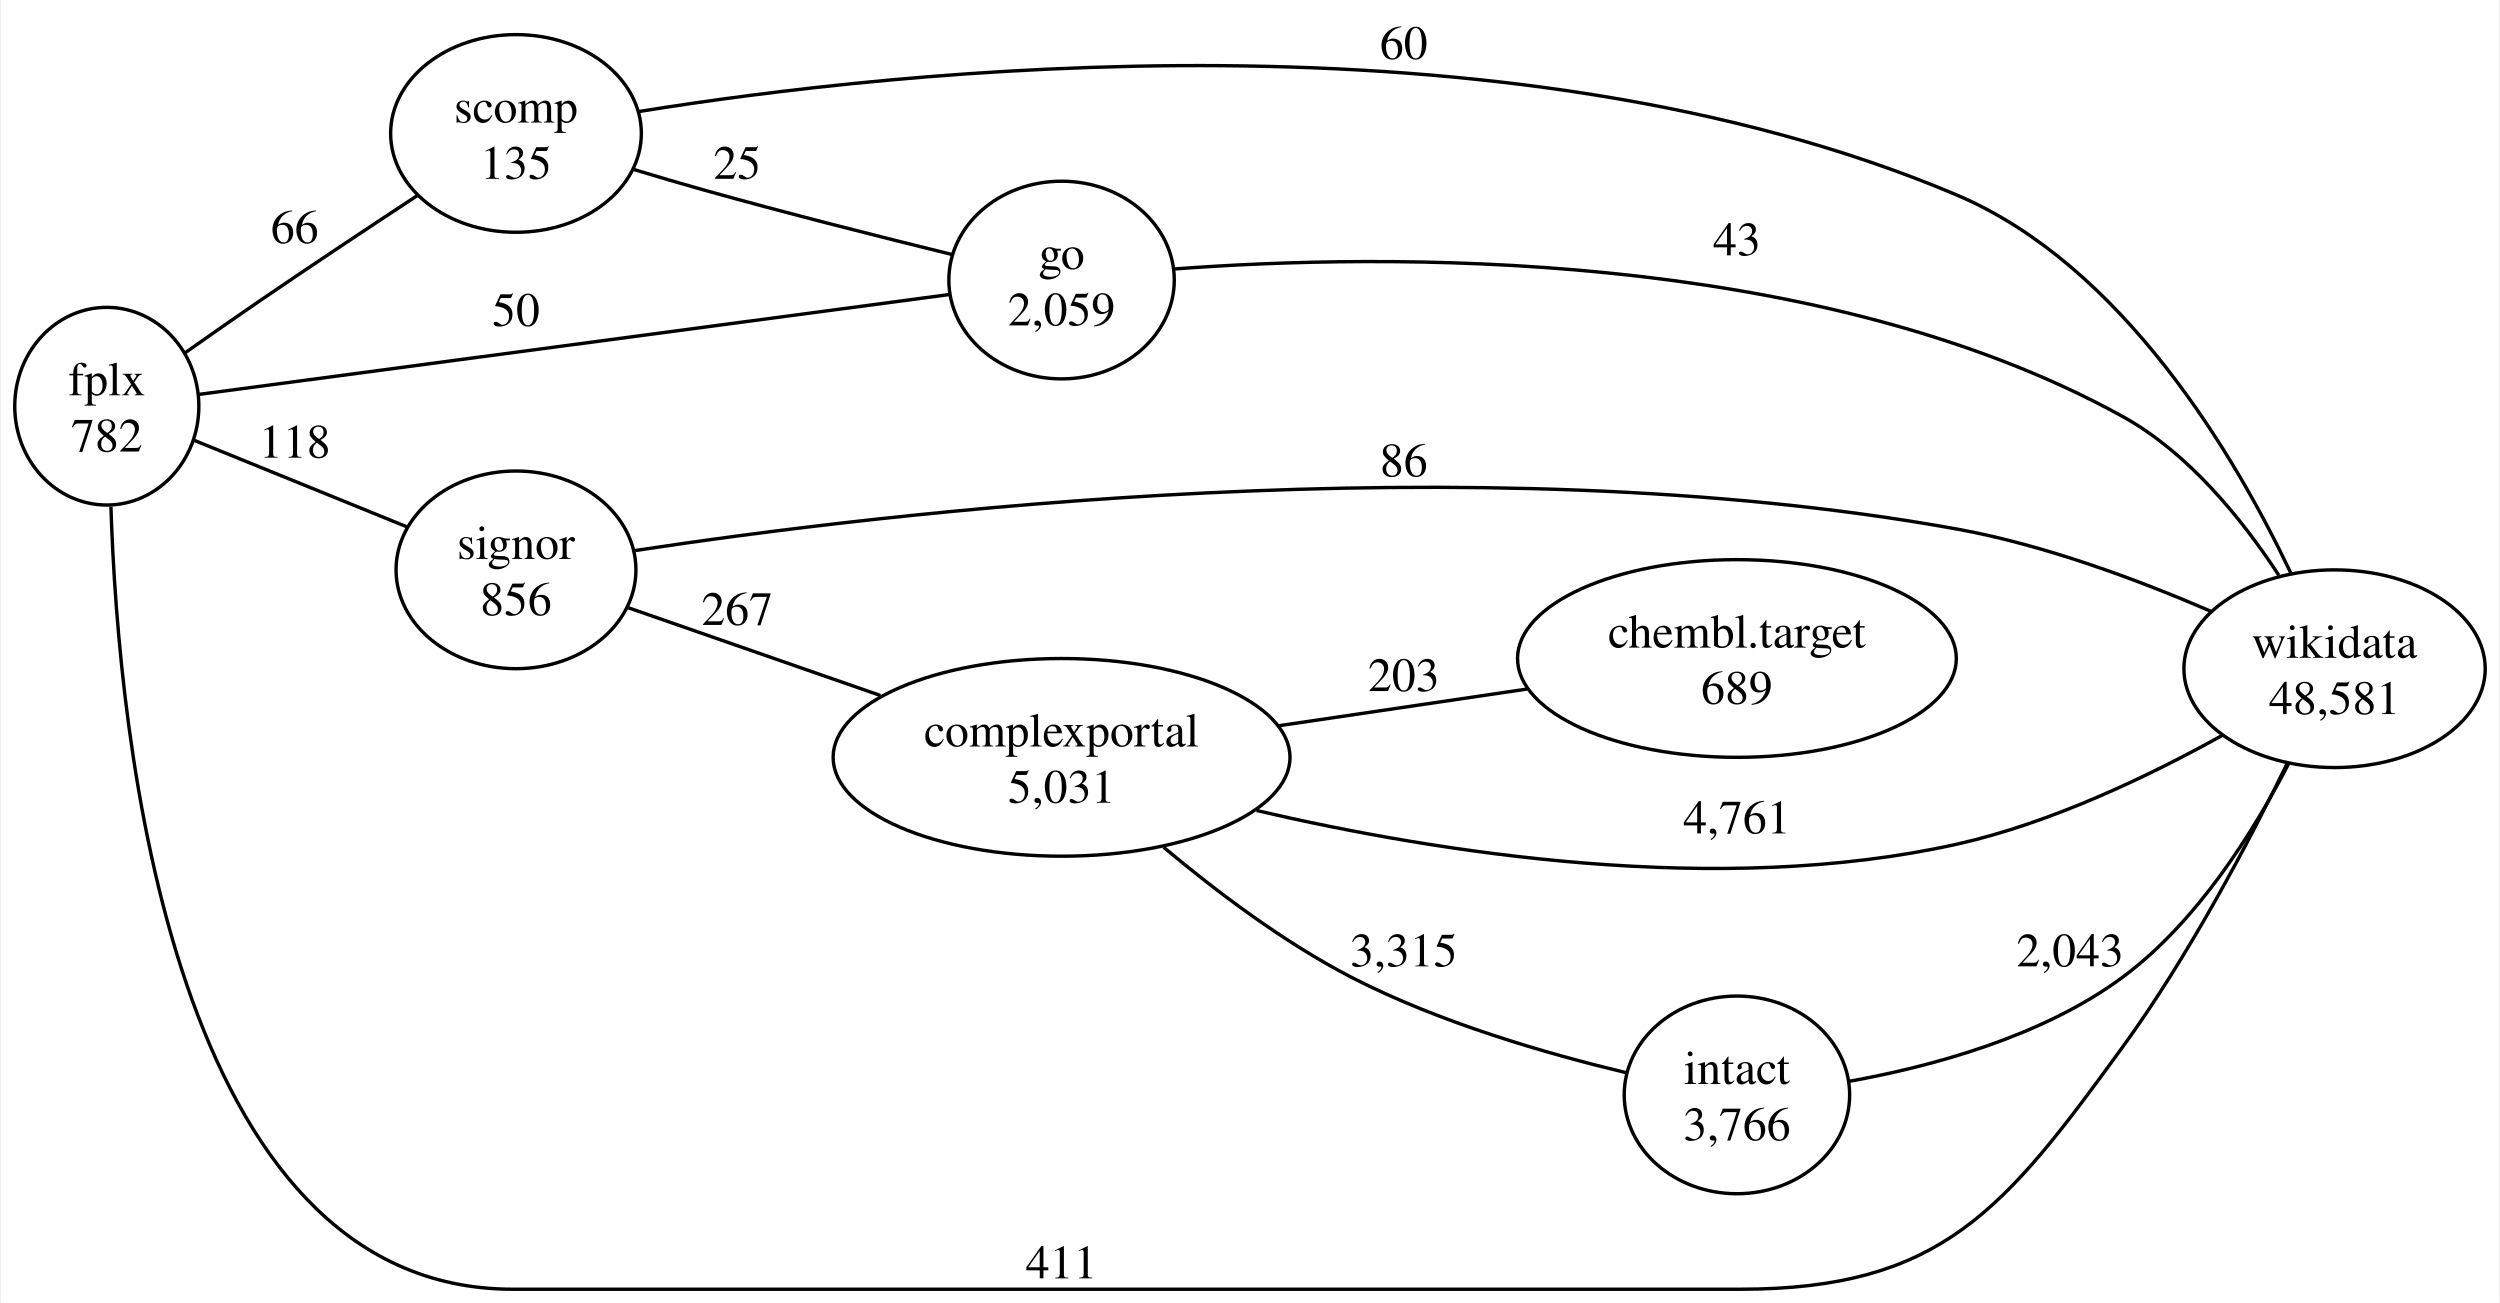
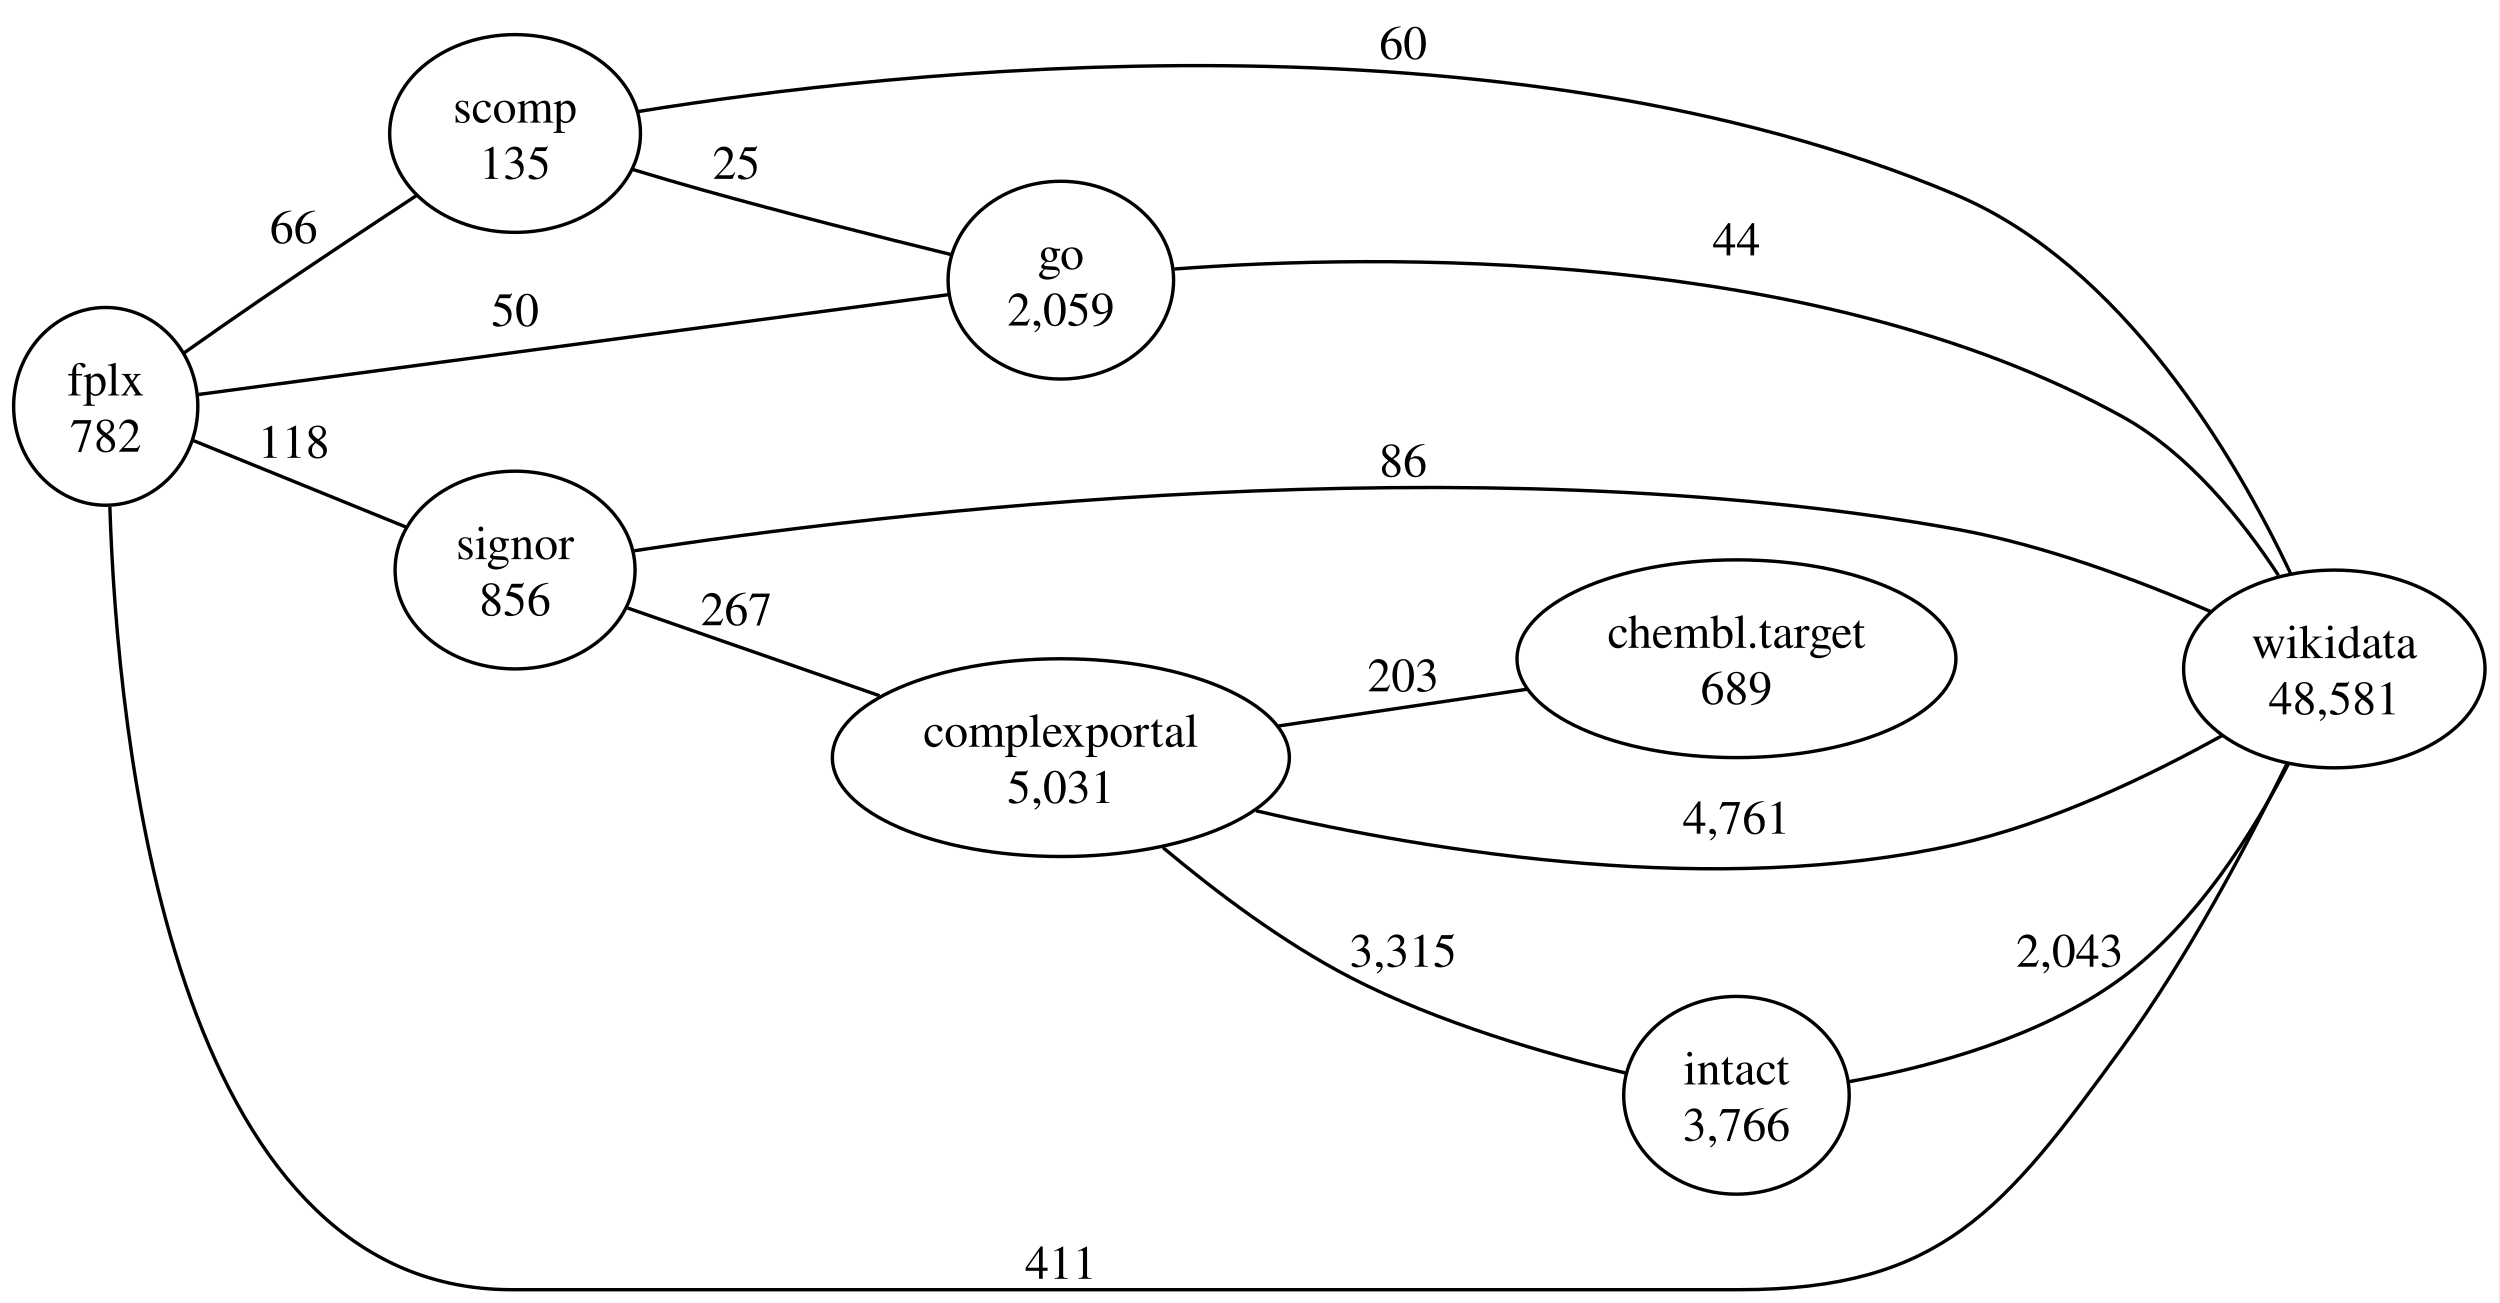
- <svg xmlns="http://www.w3.org/2000/svg" width="733pt" height="382pt" viewBox="0.00 0.00 732.62 382.14">
+ <svg xmlns="http://www.w3.org/2000/svg" width="733pt" height="382pt" viewBox="0.00 0.00 733.00 382.00">
  <g id="graph0" class="graph" transform="scale(1 1) rotate(0) translate(4 378.14)">
    <polygon fill="white" stroke="none" points="-4,4 -4,-378.14 728.62,-378.14 728.62,4 -4,4" />
    <g id="node1" class="node">
      <ellipse fill="none" stroke="black" cx="27" cy="-259" rx="27" ry="28.99" />
-       <text text-anchor="middle" x="27" y="-262.2" font-family="Times,serif" font-size="14.00">fplx</text>
-       <text text-anchor="middle" x="27" y="-245.7" font-family="Times,serif" font-size="14.00">782</text>
+       <text xml:space="preserve" text-anchor="middle" x="27" y="-262.2" font-family="Times,serif" font-size="14.00">fplx</text>
+       <text xml:space="preserve" text-anchor="middle" x="27" y="-245.7" font-family="Times,serif" font-size="14.00">782</text>
    </g>
    <g id="node2" class="node">
      <ellipse fill="none" stroke="black" cx="147.02" cy="-339" rx="36.77" ry="28.99" />
-       <text text-anchor="middle" x="147.02" y="-342.2" font-family="Times,serif" font-size="14.00">scomp</text>
-       <text text-anchor="middle" x="147.02" y="-325.7" font-family="Times,serif" font-size="14.00">135</text>
+       <text xml:space="preserve" text-anchor="middle" x="147.02" y="-342.2" font-family="Times,serif" font-size="14.00">scomp</text>
+       <text xml:space="preserve" text-anchor="middle" x="147.02" y="-325.7" font-family="Times,serif" font-size="14.00">135</text>
    </g>
    <g id="edge1" class="edge">
      <path fill="none" stroke="black" d="M49.85,-274.58C56.89,-279.55 64.75,-285.05 72,-290 87.14,-300.34 104.2,-311.66 118.12,-320.81" />
-       <text text-anchor="middle" x="82.12" y="-306.84" font-family="Times,serif" font-size="14.00">66</text>
+       <text xml:space="preserve" text-anchor="middle" x="82.12" y="-306.84" font-family="Times,serif" font-size="14.00">66</text>
    </g>
    <g id="node3" class="node">
      <ellipse fill="none" stroke="black" cx="147.02" cy="-211" rx="35.18" ry="28.99" />
-       <text text-anchor="middle" x="147.02" y="-214.2" font-family="Times,serif" font-size="14.00">signor</text>
-       <text text-anchor="middle" x="147.02" y="-197.7" font-family="Times,serif" font-size="14.00">856</text>
+       <text xml:space="preserve" text-anchor="middle" x="147.02" y="-214.2" font-family="Times,serif" font-size="14.00">signor</text>
+       <text xml:space="preserve" text-anchor="middle" x="147.02" y="-197.7" font-family="Times,serif" font-size="14.00">856</text>
    </g>
    <g id="edge2" class="edge">
      <path fill="none" stroke="black" d="M52.74,-248.94C70.86,-241.57 95.56,-231.52 115,-223.62" />
-       <text text-anchor="middle" x="82.12" y="-243.91" font-family="Times,serif" font-size="14.00">118</text>
+       <text xml:space="preserve" text-anchor="middle" x="82.12" y="-243.91" font-family="Times,serif" font-size="14.00">118</text>
    </g>
    <g id="node4" class="node">
      <ellipse fill="none" stroke="black" cx="307.04" cy="-296" rx="33.06" ry="28.99" />
-       <text text-anchor="middle" x="307.04" y="-299.2" font-family="Times,serif" font-size="14.00">go</text>
-       <text text-anchor="middle" x="307.04" y="-282.7" font-family="Times,serif" font-size="14.00">2,059</text>
+       <text xml:space="preserve" text-anchor="middle" x="307.04" y="-299.2" font-family="Times,serif" font-size="14.00">go</text>
+       <text xml:space="preserve" text-anchor="middle" x="307.04" y="-282.7" font-family="Times,serif" font-size="14.00">2,059</text>
    </g>
    <g id="edge3" class="edge">
      <path fill="none" stroke="black" d="M54.16,-262.48C105.39,-269.3 218.79,-284.39 274.25,-291.77" />
-       <text text-anchor="middle" x="147.02" y="-282.55" font-family="Times,serif" font-size="14.00">50</text>
+       <text xml:space="preserve" text-anchor="middle" x="147.02" y="-282.55" font-family="Times,serif" font-size="14.00">50</text>
    </g>
    <g id="node5" class="node">
      <ellipse fill="none" stroke="black" cx="680.42" cy="-182" rx="44.19" ry="28.99" />
-       <text text-anchor="middle" x="680.42" y="-185.2" font-family="Times,serif" font-size="14.00">wikidata</text>
-       <text text-anchor="middle" x="680.42" y="-168.7" font-family="Times,serif" font-size="14.00">48,581</text>
+       <text xml:space="preserve" text-anchor="middle" x="680.42" y="-185.2" font-family="Times,serif" font-size="14.00">wikidata</text>
+       <text xml:space="preserve" text-anchor="middle" x="680.42" y="-168.7" font-family="Times,serif" font-size="14.00">48,581</text>
    </g>
    <g id="edge4" class="edge">
      <path fill="none" stroke="black" d="M28.21,-229.54C30.39,-161.66 46.08,0 146.02,0 146.02,0 146.02,0 506.13,0 565.11,0 583.56,-23.3 618.23,-71 637.64,-97.7 655.31,-131.22 666.62,-154.4" />
-       <text text-anchor="middle" x="307.04" y="-3.2" font-family="Times,serif" font-size="14.00">411</text>
+       <text xml:space="preserve" text-anchor="middle" x="307.04" y="-3.2" font-family="Times,serif" font-size="14.00">411</text>
    </g>
    <g id="edge5" class="edge">
      <path fill="none" stroke="black" d="M181.5,-328.45C188.21,-326.41 195.21,-324.35 201.79,-322.5 226.24,-315.64 254.14,-308.59 274.91,-303.49" />
-       <text text-anchor="middle" x="211.91" y="-325.7" font-family="Times,serif" font-size="14.00">25</text>
+       <text xml:space="preserve" text-anchor="middle" x="211.91" y="-325.7" font-family="Times,serif" font-size="14.00">25</text>
    </g>
    <g id="edge6" class="edge">
      <path fill="none" stroke="black" d="M183.12,-345.44C257.75,-357.48 436.27,-377.37 569.48,-321 618.36,-300.32 651.28,-244.39 667.56,-210.12" />
-       <text text-anchor="middle" x="407.41" y="-360.84" font-family="Times,serif" font-size="14.00">60</text>
+       <text xml:space="preserve" text-anchor="middle" x="407.41" y="-360.84" font-family="Times,serif" font-size="14.00">60</text>
    </g>
    <g id="edge8" class="edge">
      <path fill="none" stroke="black" d="M181.97,-216.66C254.05,-227.64 427.39,-248.63 569.48,-223 595.34,-218.33 623.06,-207.96 644.19,-198.82" />
-       <text text-anchor="middle" x="407.41" y="-238.41" font-family="Times,serif" font-size="14.00">86</text>
+       <text xml:space="preserve" text-anchor="middle" x="407.41" y="-238.41" font-family="Times,serif" font-size="14.00">86</text>
    </g>
    <g id="node6" class="node">
      <ellipse fill="none" stroke="black" cx="307.04" cy="-156" rx="67" ry="28.99" />
-       <text text-anchor="middle" x="307.04" y="-159.2" font-family="Times,serif" font-size="14.00">complexportal</text>
-       <text text-anchor="middle" x="307.04" y="-142.7" font-family="Times,serif" font-size="14.00">5,031</text>
+       <text xml:space="preserve" text-anchor="middle" x="307.04" y="-159.2" font-family="Times,serif" font-size="14.00">complexportal</text>
+       <text xml:space="preserve" text-anchor="middle" x="307.04" y="-142.7" font-family="Times,serif" font-size="14.00">5,031</text>
    </g>
    <g id="edge7" class="edge">
      <path fill="none" stroke="black" d="M180,-199.87C201.19,-192.49 229.48,-182.65 253.89,-174.15" />
-       <text text-anchor="middle" x="211.91" y="-194.84" font-family="Times,serif" font-size="14.00">267</text>
+       <text xml:space="preserve" text-anchor="middle" x="211.91" y="-194.84" font-family="Times,serif" font-size="14.00">267</text>
    </g>
    <g id="edge9" class="edge">
      <path fill="none" stroke="black" d="M340.31,-299.26C399.44,-303.7 527.42,-306.09 618.23,-256 637.64,-245.29 653.4,-225.74 664.06,-209.42" />
-       <text text-anchor="middle" x="505.13" y="-303.25" font-family="Times,serif" font-size="14.00">43</text>
+       <text xml:space="preserve" text-anchor="middle" x="505.13" y="-303.25" font-family="Times,serif" font-size="14.00">44</text>
    </g>
    <g id="edge12" class="edge">
      <path fill="none" stroke="black" d="M364.25,-140.41C417.62,-127.97 499.81,-114.99 569.48,-130.5 597.25,-136.68 626.31,-150.67 647.57,-162.5" />
-       <text text-anchor="middle" x="505.13" y="-133.7" font-family="Times,serif" font-size="14.00">4,761</text>
+       <text xml:space="preserve" text-anchor="middle" x="505.13" y="-133.7" font-family="Times,serif" font-size="14.00">4,761</text>
    </g>
    <g id="node7" class="node">
      <ellipse fill="none" stroke="black" cx="505.13" cy="-57" rx="33.06" ry="28.99" />
-       <text text-anchor="middle" x="505.13" y="-60.2" font-family="Times,serif" font-size="14.00">intact</text>
-       <text text-anchor="middle" x="505.13" y="-43.7" font-family="Times,serif" font-size="14.00">3,766</text>
+       <text xml:space="preserve" text-anchor="middle" x="505.13" y="-60.2" font-family="Times,serif" font-size="14.00">intact</text>
+       <text xml:space="preserve" text-anchor="middle" x="505.13" y="-43.7" font-family="Times,serif" font-size="14.00">3,766</text>
    </g>
    <g id="edge10" class="edge">
      <path fill="none" stroke="black" d="M336.99,-129.62C352.42,-116.68 372.27,-101.71 392.04,-91.5 417.73,-78.23 449.41,-69.07 472.53,-63.54" />
-       <text text-anchor="middle" x="407.41" y="-94.7" font-family="Times,serif" font-size="14.00">3,315</text>
+       <text xml:space="preserve" text-anchor="middle" x="407.41" y="-94.7" font-family="Times,serif" font-size="14.00">3,315</text>
    </g>
    <g id="node8" class="node">
      <ellipse fill="none" stroke="black" cx="505.13" cy="-185" rx="64.35" ry="28.99" />
-       <text text-anchor="middle" x="505.13" y="-188.2" font-family="Times,serif" font-size="14.00">chembl.target</text>
-       <text text-anchor="middle" x="505.13" y="-171.7" font-family="Times,serif" font-size="14.00">689</text>
+       <text xml:space="preserve" text-anchor="middle" x="505.13" y="-188.2" font-family="Times,serif" font-size="14.00">chembl.target</text>
+       <text xml:space="preserve" text-anchor="middle" x="505.13" y="-171.7" font-family="Times,serif" font-size="14.00">689</text>
    </g>
    <g id="edge11" class="edge">
      <path fill="none" stroke="black" d="M370.89,-165.3C394.19,-168.74 420.55,-172.64 443.64,-176.05" />
-       <text text-anchor="middle" x="407.41" y="-175.44" font-family="Times,serif" font-size="14.00">203</text>
+       <text xml:space="preserve" text-anchor="middle" x="407.41" y="-175.44" font-family="Times,serif" font-size="14.00">203</text>
    </g>
    <g id="edge13" class="edge">
      <path fill="none" stroke="black" d="M538.2,-61.01C562.14,-65.32 594.67,-74.05 618.23,-91.5 640.03,-107.64 656.57,-133.99 666.92,-154.1" />
-       <text text-anchor="middle" x="602.85" y="-94.7" font-family="Times,serif" font-size="14.00">2,043</text>
+       <text xml:space="preserve" text-anchor="middle" x="602.85" y="-94.7" font-family="Times,serif" font-size="14.00">2,043</text>
    </g>
  </g>
</svg>
